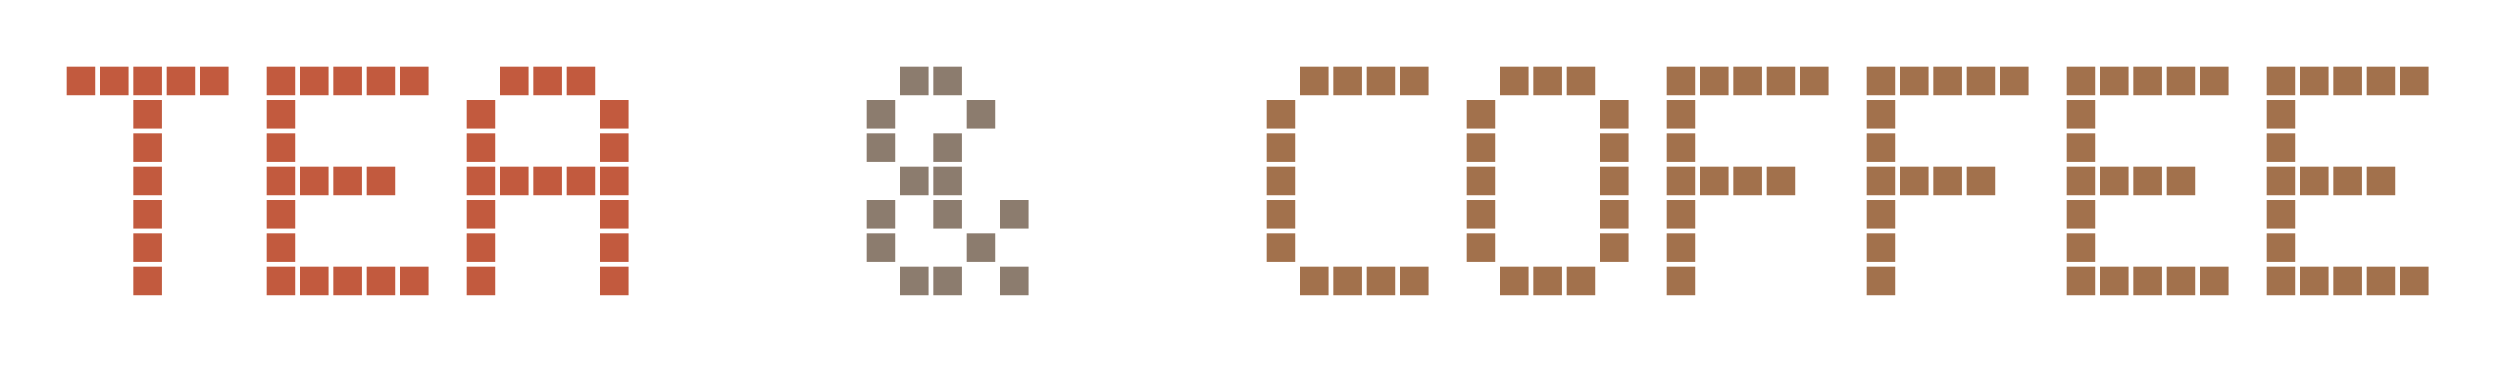
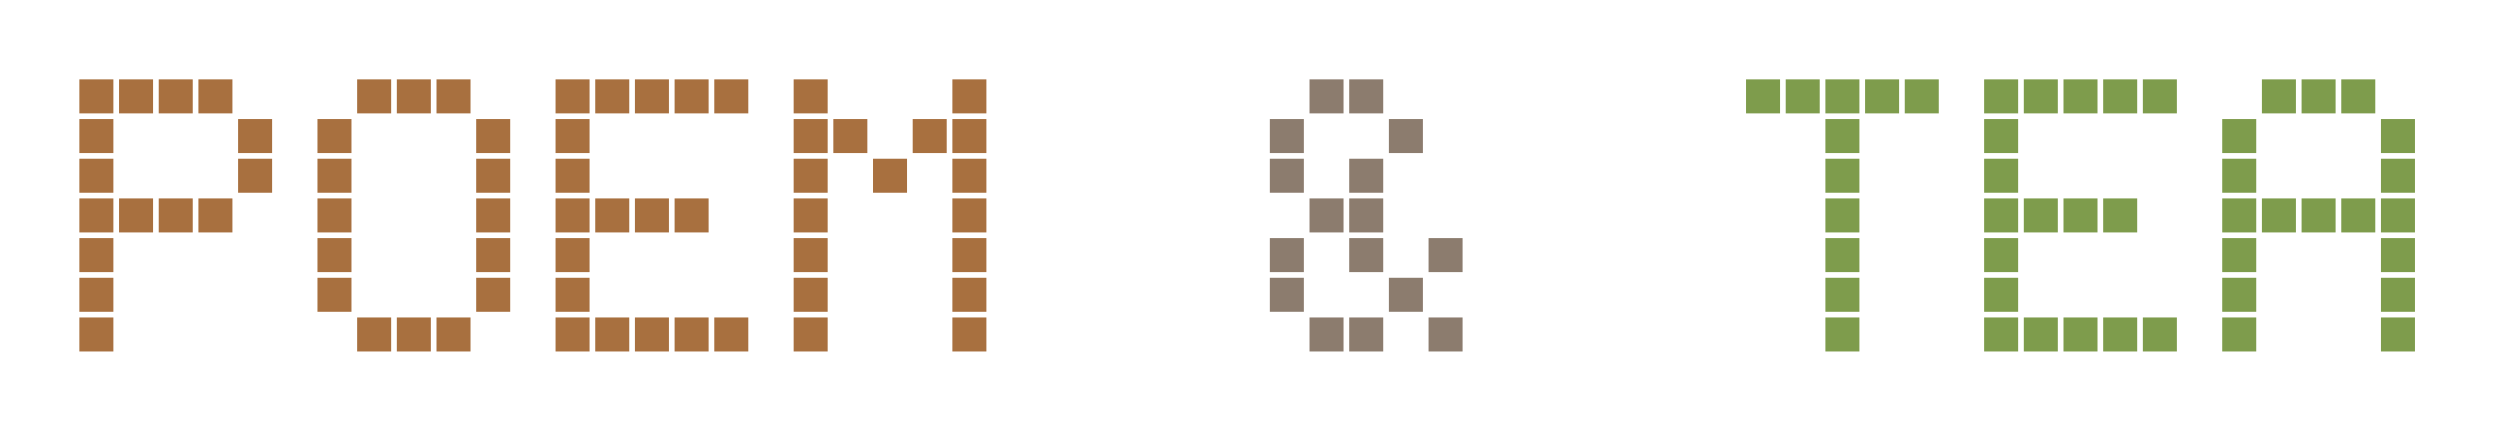
- <svg xmlns="http://www.w3.org/2000/svg" width="1050" height="154" viewBox="0 0 1050 154" role="img" aria-label="TEA &amp; COFFEE">
-   <rect x="28" y="28" width="12" height="12" fill="#C25A3E" />
-   <rect x="42" y="28" width="12" height="12" fill="#C25A3E" />
-   <rect x="56" y="28" width="12" height="12" fill="#C25A3E" />
-   <rect x="70" y="28" width="12" height="12" fill="#C25A3E" />
-   <rect x="84" y="28" width="12" height="12" fill="#C25A3E" />
-   <rect x="56" y="42" width="12" height="12" fill="#C25A3E" />
-   <rect x="56" y="56" width="12" height="12" fill="#C25A3E" />
-   <rect x="56" y="70" width="12" height="12" fill="#C25A3E" />
-   <rect x="56" y="84" width="12" height="12" fill="#C25A3E" />
-   <rect x="56" y="98" width="12" height="12" fill="#C25A3E" />
-   <rect x="56" y="112" width="12" height="12" fill="#C25A3E" />
-   <rect x="112" y="28" width="12" height="12" fill="#C25A3E" />
-   <rect x="126" y="28" width="12" height="12" fill="#C25A3E" />
-   <rect x="140" y="28" width="12" height="12" fill="#C25A3E" />
-   <rect x="154" y="28" width="12" height="12" fill="#C25A3E" />
-   <rect x="168" y="28" width="12" height="12" fill="#C25A3E" />
-   <rect x="112" y="42" width="12" height="12" fill="#C25A3E" />
-   <rect x="112" y="56" width="12" height="12" fill="#C25A3E" />
-   <rect x="112" y="70" width="12" height="12" fill="#C25A3E" />
-   <rect x="126" y="70" width="12" height="12" fill="#C25A3E" />
-   <rect x="140" y="70" width="12" height="12" fill="#C25A3E" />
-   <rect x="154" y="70" width="12" height="12" fill="#C25A3E" />
-   <rect x="112" y="84" width="12" height="12" fill="#C25A3E" />
-   <rect x="112" y="98" width="12" height="12" fill="#C25A3E" />
-   <rect x="112" y="112" width="12" height="12" fill="#C25A3E" />
-   <rect x="126" y="112" width="12" height="12" fill="#C25A3E" />
-   <rect x="140" y="112" width="12" height="12" fill="#C25A3E" />
-   <rect x="154" y="112" width="12" height="12" fill="#C25A3E" />
-   <rect x="168" y="112" width="12" height="12" fill="#C25A3E" />
-   <rect x="210" y="28" width="12" height="12" fill="#C25A3E" />
-   <rect x="224" y="28" width="12" height="12" fill="#C25A3E" />
-   <rect x="238" y="28" width="12" height="12" fill="#C25A3E" />
-   <rect x="196" y="42" width="12" height="12" fill="#C25A3E" />
-   <rect x="252" y="42" width="12" height="12" fill="#C25A3E" />
-   <rect x="196" y="56" width="12" height="12" fill="#C25A3E" />
-   <rect x="252" y="56" width="12" height="12" fill="#C25A3E" />
-   <rect x="196" y="70" width="12" height="12" fill="#C25A3E" />
-   <rect x="210" y="70" width="12" height="12" fill="#C25A3E" />
-   <rect x="224" y="70" width="12" height="12" fill="#C25A3E" />
-   <rect x="238" y="70" width="12" height="12" fill="#C25A3E" />
-   <rect x="252" y="70" width="12" height="12" fill="#C25A3E" />
-   <rect x="196" y="84" width="12" height="12" fill="#C25A3E" />
-   <rect x="252" y="84" width="12" height="12" fill="#C25A3E" />
-   <rect x="196" y="98" width="12" height="12" fill="#C25A3E" />
-   <rect x="252" y="98" width="12" height="12" fill="#C25A3E" />
-   <rect x="196" y="112" width="12" height="12" fill="#C25A3E" />
-   <rect x="252" y="112" width="12" height="12" fill="#C25A3E" />
-   <rect x="378" y="28" width="12" height="12" fill="#8C7C6E" />
-   <rect x="392" y="28" width="12" height="12" fill="#8C7C6E" />
-   <rect x="364" y="42" width="12" height="12" fill="#8C7C6E" />
-   <rect x="406" y="42" width="12" height="12" fill="#8C7C6E" />
-   <rect x="364" y="56" width="12" height="12" fill="#8C7C6E" />
-   <rect x="392" y="56" width="12" height="12" fill="#8C7C6E" />
-   <rect x="378" y="70" width="12" height="12" fill="#8C7C6E" />
-   <rect x="392" y="70" width="12" height="12" fill="#8C7C6E" />
-   <rect x="364" y="84" width="12" height="12" fill="#8C7C6E" />
-   <rect x="392" y="84" width="12" height="12" fill="#8C7C6E" />
-   <rect x="420" y="84" width="12" height="12" fill="#8C7C6E" />
-   <rect x="364" y="98" width="12" height="12" fill="#8C7C6E" />
-   <rect x="406" y="98" width="12" height="12" fill="#8C7C6E" />
-   <rect x="378" y="112" width="12" height="12" fill="#8C7C6E" />
-   <rect x="392" y="112" width="12" height="12" fill="#8C7C6E" />
-   <rect x="420" y="112" width="12" height="12" fill="#8C7C6E" />
-   <rect x="546" y="28" width="12" height="12" fill="#A2714C" />
-   <rect x="560" y="28" width="12" height="12" fill="#A2714C" />
-   <rect x="574" y="28" width="12" height="12" fill="#A2714C" />
-   <rect x="588" y="28" width="12" height="12" fill="#A2714C" />
-   <rect x="532" y="42" width="12" height="12" fill="#A2714C" />
-   <rect x="532" y="56" width="12" height="12" fill="#A2714C" />
-   <rect x="532" y="70" width="12" height="12" fill="#A2714C" />
-   <rect x="532" y="84" width="12" height="12" fill="#A2714C" />
-   <rect x="532" y="98" width="12" height="12" fill="#A2714C" />
-   <rect x="546" y="112" width="12" height="12" fill="#A2714C" />
-   <rect x="560" y="112" width="12" height="12" fill="#A2714C" />
-   <rect x="574" y="112" width="12" height="12" fill="#A2714C" />
-   <rect x="588" y="112" width="12" height="12" fill="#A2714C" />
-   <rect x="630" y="28" width="12" height="12" fill="#A2714C" />
-   <rect x="644" y="28" width="12" height="12" fill="#A2714C" />
-   <rect x="658" y="28" width="12" height="12" fill="#A2714C" />
-   <rect x="616" y="42" width="12" height="12" fill="#A2714C" />
-   <rect x="672" y="42" width="12" height="12" fill="#A2714C" />
-   <rect x="616" y="56" width="12" height="12" fill="#A2714C" />
-   <rect x="672" y="56" width="12" height="12" fill="#A2714C" />
-   <rect x="616" y="70" width="12" height="12" fill="#A2714C" />
-   <rect x="672" y="70" width="12" height="12" fill="#A2714C" />
-   <rect x="616" y="84" width="12" height="12" fill="#A2714C" />
-   <rect x="672" y="84" width="12" height="12" fill="#A2714C" />
-   <rect x="616" y="98" width="12" height="12" fill="#A2714C" />
-   <rect x="672" y="98" width="12" height="12" fill="#A2714C" />
-   <rect x="630" y="112" width="12" height="12" fill="#A2714C" />
-   <rect x="644" y="112" width="12" height="12" fill="#A2714C" />
-   <rect x="658" y="112" width="12" height="12" fill="#A2714C" />
-   <rect x="700" y="28" width="12" height="12" fill="#A2714C" />
-   <rect x="714" y="28" width="12" height="12" fill="#A2714C" />
-   <rect x="728" y="28" width="12" height="12" fill="#A2714C" />
-   <rect x="742" y="28" width="12" height="12" fill="#A2714C" />
-   <rect x="756" y="28" width="12" height="12" fill="#A2714C" />
-   <rect x="700" y="42" width="12" height="12" fill="#A2714C" />
-   <rect x="700" y="56" width="12" height="12" fill="#A2714C" />
-   <rect x="700" y="70" width="12" height="12" fill="#A2714C" />
-   <rect x="714" y="70" width="12" height="12" fill="#A2714C" />
-   <rect x="728" y="70" width="12" height="12" fill="#A2714C" />
-   <rect x="742" y="70" width="12" height="12" fill="#A2714C" />
-   <rect x="700" y="84" width="12" height="12" fill="#A2714C" />
-   <rect x="700" y="98" width="12" height="12" fill="#A2714C" />
-   <rect x="700" y="112" width="12" height="12" fill="#A2714C" />
-   <rect x="784" y="28" width="12" height="12" fill="#A2714C" />
-   <rect x="798" y="28" width="12" height="12" fill="#A2714C" />
-   <rect x="812" y="28" width="12" height="12" fill="#A2714C" />
-   <rect x="826" y="28" width="12" height="12" fill="#A2714C" />
-   <rect x="840" y="28" width="12" height="12" fill="#A2714C" />
-   <rect x="784" y="42" width="12" height="12" fill="#A2714C" />
-   <rect x="784" y="56" width="12" height="12" fill="#A2714C" />
-   <rect x="784" y="70" width="12" height="12" fill="#A2714C" />
-   <rect x="798" y="70" width="12" height="12" fill="#A2714C" />
-   <rect x="812" y="70" width="12" height="12" fill="#A2714C" />
-   <rect x="826" y="70" width="12" height="12" fill="#A2714C" />
-   <rect x="784" y="84" width="12" height="12" fill="#A2714C" />
-   <rect x="784" y="98" width="12" height="12" fill="#A2714C" />
-   <rect x="784" y="112" width="12" height="12" fill="#A2714C" />
-   <rect x="868" y="28" width="12" height="12" fill="#A2714C" />
-   <rect x="882" y="28" width="12" height="12" fill="#A2714C" />
-   <rect x="896" y="28" width="12" height="12" fill="#A2714C" />
-   <rect x="910" y="28" width="12" height="12" fill="#A2714C" />
-   <rect x="924" y="28" width="12" height="12" fill="#A2714C" />
-   <rect x="868" y="42" width="12" height="12" fill="#A2714C" />
-   <rect x="868" y="56" width="12" height="12" fill="#A2714C" />
-   <rect x="868" y="70" width="12" height="12" fill="#A2714C" />
-   <rect x="882" y="70" width="12" height="12" fill="#A2714C" />
-   <rect x="896" y="70" width="12" height="12" fill="#A2714C" />
-   <rect x="910" y="70" width="12" height="12" fill="#A2714C" />
-   <rect x="868" y="84" width="12" height="12" fill="#A2714C" />
-   <rect x="868" y="98" width="12" height="12" fill="#A2714C" />
-   <rect x="868" y="112" width="12" height="12" fill="#A2714C" />
-   <rect x="882" y="112" width="12" height="12" fill="#A2714C" />
-   <rect x="896" y="112" width="12" height="12" fill="#A2714C" />
-   <rect x="910" y="112" width="12" height="12" fill="#A2714C" />
-   <rect x="924" y="112" width="12" height="12" fill="#A2714C" />
-   <rect x="952" y="28" width="12" height="12" fill="#A2714C" />
-   <rect x="966" y="28" width="12" height="12" fill="#A2714C" />
-   <rect x="980" y="28" width="12" height="12" fill="#A2714C" />
-   <rect x="994" y="28" width="12" height="12" fill="#A2714C" />
-   <rect x="1008" y="28" width="12" height="12" fill="#A2714C" />
-   <rect x="952" y="42" width="12" height="12" fill="#A2714C" />
-   <rect x="952" y="56" width="12" height="12" fill="#A2714C" />
-   <rect x="952" y="70" width="12" height="12" fill="#A2714C" />
-   <rect x="966" y="70" width="12" height="12" fill="#A2714C" />
-   <rect x="980" y="70" width="12" height="12" fill="#A2714C" />
-   <rect x="994" y="70" width="12" height="12" fill="#A2714C" />
-   <rect x="952" y="84" width="12" height="12" fill="#A2714C" />
-   <rect x="952" y="98" width="12" height="12" fill="#A2714C" />
-   <rect x="952" y="112" width="12" height="12" fill="#A2714C" />
-   <rect x="966" y="112" width="12" height="12" fill="#A2714C" />
-   <rect x="980" y="112" width="12" height="12" fill="#A2714C" />
-   <rect x="994" y="112" width="12" height="12" fill="#A2714C" />
-   <rect x="1008" y="112" width="12" height="12" fill="#A2714C" />
+ <svg xmlns="http://www.w3.org/2000/svg" width="882" height="154" viewBox="0 0 882 154" role="img" aria-label="POEM &amp; TEA">
+   <g fill="#A8703F">
+     <rect x="28" y="28" width="12" height="12" />
+     <rect x="42" y="28" width="12" height="12" />
+     <rect x="56" y="28" width="12" height="12" />
+     <rect x="70" y="28" width="12" height="12" />
+     <rect x="28" y="42" width="12" height="12" />
+     <rect x="84" y="42" width="12" height="12" />
+     <rect x="28" y="56" width="12" height="12" />
+     <rect x="84" y="56" width="12" height="12" />
+     <rect x="28" y="70" width="12" height="12" />
+     <rect x="42" y="70" width="12" height="12" />
+     <rect x="56" y="70" width="12" height="12" />
+     <rect x="70" y="70" width="12" height="12" />
+     <rect x="28" y="84" width="12" height="12" />
+     <rect x="28" y="98" width="12" height="12" />
+     <rect x="28" y="112" width="12" height="12" />
+     <rect x="126" y="28" width="12" height="12" />
+     <rect x="140" y="28" width="12" height="12" />
+     <rect x="154" y="28" width="12" height="12" />
+     <rect x="112" y="42" width="12" height="12" />
+     <rect x="168" y="42" width="12" height="12" />
+     <rect x="112" y="56" width="12" height="12" />
+     <rect x="168" y="56" width="12" height="12" />
+     <rect x="112" y="70" width="12" height="12" />
+     <rect x="168" y="70" width="12" height="12" />
+     <rect x="112" y="84" width="12" height="12" />
+     <rect x="168" y="84" width="12" height="12" />
+     <rect x="112" y="98" width="12" height="12" />
+     <rect x="168" y="98" width="12" height="12" />
+     <rect x="126" y="112" width="12" height="12" />
+     <rect x="140" y="112" width="12" height="12" />
+     <rect x="154" y="112" width="12" height="12" />
+     <rect x="196" y="28" width="12" height="12" />
+     <rect x="210" y="28" width="12" height="12" />
+     <rect x="224" y="28" width="12" height="12" />
+     <rect x="238" y="28" width="12" height="12" />
+     <rect x="252" y="28" width="12" height="12" />
+     <rect x="196" y="42" width="12" height="12" />
+     <rect x="196" y="56" width="12" height="12" />
+     <rect x="196" y="70" width="12" height="12" />
+     <rect x="210" y="70" width="12" height="12" />
+     <rect x="224" y="70" width="12" height="12" />
+     <rect x="238" y="70" width="12" height="12" />
+     <rect x="196" y="84" width="12" height="12" />
+     <rect x="196" y="98" width="12" height="12" />
+     <rect x="196" y="112" width="12" height="12" />
+     <rect x="210" y="112" width="12" height="12" />
+     <rect x="224" y="112" width="12" height="12" />
+     <rect x="238" y="112" width="12" height="12" />
+     <rect x="252" y="112" width="12" height="12" />
+     <rect x="280" y="28" width="12" height="12" />
+     <rect x="336" y="28" width="12" height="12" />
+     <rect x="280" y="42" width="12" height="12" />
+     <rect x="294" y="42" width="12" height="12" />
+     <rect x="322" y="42" width="12" height="12" />
+     <rect x="336" y="42" width="12" height="12" />
+     <rect x="280" y="56" width="12" height="12" />
+     <rect x="308" y="56" width="12" height="12" />
+     <rect x="336" y="56" width="12" height="12" />
+     <rect x="280" y="70" width="12" height="12" />
+     <rect x="336" y="70" width="12" height="12" />
+     <rect x="280" y="84" width="12" height="12" />
+     <rect x="336" y="84" width="12" height="12" />
+     <rect x="280" y="98" width="12" height="12" />
+     <rect x="336" y="98" width="12" height="12" />
+     <rect x="280" y="112" width="12" height="12" />
+     <rect x="336" y="112" width="12" height="12" />
+   </g>
+   <g fill="#8C7C6E">
+     <rect x="462" y="28" width="12" height="12" />
+     <rect x="476" y="28" width="12" height="12" />
+     <rect x="448" y="42" width="12" height="12" />
+     <rect x="490" y="42" width="12" height="12" />
+     <rect x="448" y="56" width="12" height="12" />
+     <rect x="476" y="56" width="12" height="12" />
+     <rect x="462" y="70" width="12" height="12" />
+     <rect x="476" y="70" width="12" height="12" />
+     <rect x="448" y="84" width="12" height="12" />
+     <rect x="476" y="84" width="12" height="12" />
+     <rect x="504" y="84" width="12" height="12" />
+     <rect x="448" y="98" width="12" height="12" />
+     <rect x="490" y="98" width="12" height="12" />
+     <rect x="462" y="112" width="12" height="12" />
+     <rect x="476" y="112" width="12" height="12" />
+     <rect x="504" y="112" width="12" height="12" />
+   </g>
+   <g fill="#7E9C4C">
+     <rect x="616" y="28" width="12" height="12" />
+     <rect x="630" y="28" width="12" height="12" />
+     <rect x="644" y="28" width="12" height="12" />
+     <rect x="658" y="28" width="12" height="12" />
+     <rect x="672" y="28" width="12" height="12" />
+     <rect x="644" y="42" width="12" height="12" />
+     <rect x="644" y="56" width="12" height="12" />
+     <rect x="644" y="70" width="12" height="12" />
+     <rect x="644" y="84" width="12" height="12" />
+     <rect x="644" y="98" width="12" height="12" />
+     <rect x="644" y="112" width="12" height="12" />
+     <rect x="700" y="28" width="12" height="12" />
+     <rect x="714" y="28" width="12" height="12" />
+     <rect x="728" y="28" width="12" height="12" />
+     <rect x="742" y="28" width="12" height="12" />
+     <rect x="756" y="28" width="12" height="12" />
+     <rect x="700" y="42" width="12" height="12" />
+     <rect x="700" y="56" width="12" height="12" />
+     <rect x="700" y="70" width="12" height="12" />
+     <rect x="714" y="70" width="12" height="12" />
+     <rect x="728" y="70" width="12" height="12" />
+     <rect x="742" y="70" width="12" height="12" />
+     <rect x="700" y="84" width="12" height="12" />
+     <rect x="700" y="98" width="12" height="12" />
+     <rect x="700" y="112" width="12" height="12" />
+     <rect x="714" y="112" width="12" height="12" />
+     <rect x="728" y="112" width="12" height="12" />
+     <rect x="742" y="112" width="12" height="12" />
+     <rect x="756" y="112" width="12" height="12" />
+     <rect x="798" y="28" width="12" height="12" />
+     <rect x="812" y="28" width="12" height="12" />
+     <rect x="826" y="28" width="12" height="12" />
+     <rect x="784" y="42" width="12" height="12" />
+     <rect x="840" y="42" width="12" height="12" />
+     <rect x="784" y="56" width="12" height="12" />
+     <rect x="840" y="56" width="12" height="12" />
+     <rect x="784" y="70" width="12" height="12" />
+     <rect x="798" y="70" width="12" height="12" />
+     <rect x="812" y="70" width="12" height="12" />
+     <rect x="826" y="70" width="12" height="12" />
+     <rect x="840" y="70" width="12" height="12" />
+     <rect x="784" y="84" width="12" height="12" />
+     <rect x="840" y="84" width="12" height="12" />
+     <rect x="784" y="98" width="12" height="12" />
+     <rect x="840" y="98" width="12" height="12" />
+     <rect x="784" y="112" width="12" height="12" />
+     <rect x="840" y="112" width="12" height="12" />
+   </g>
</svg>
